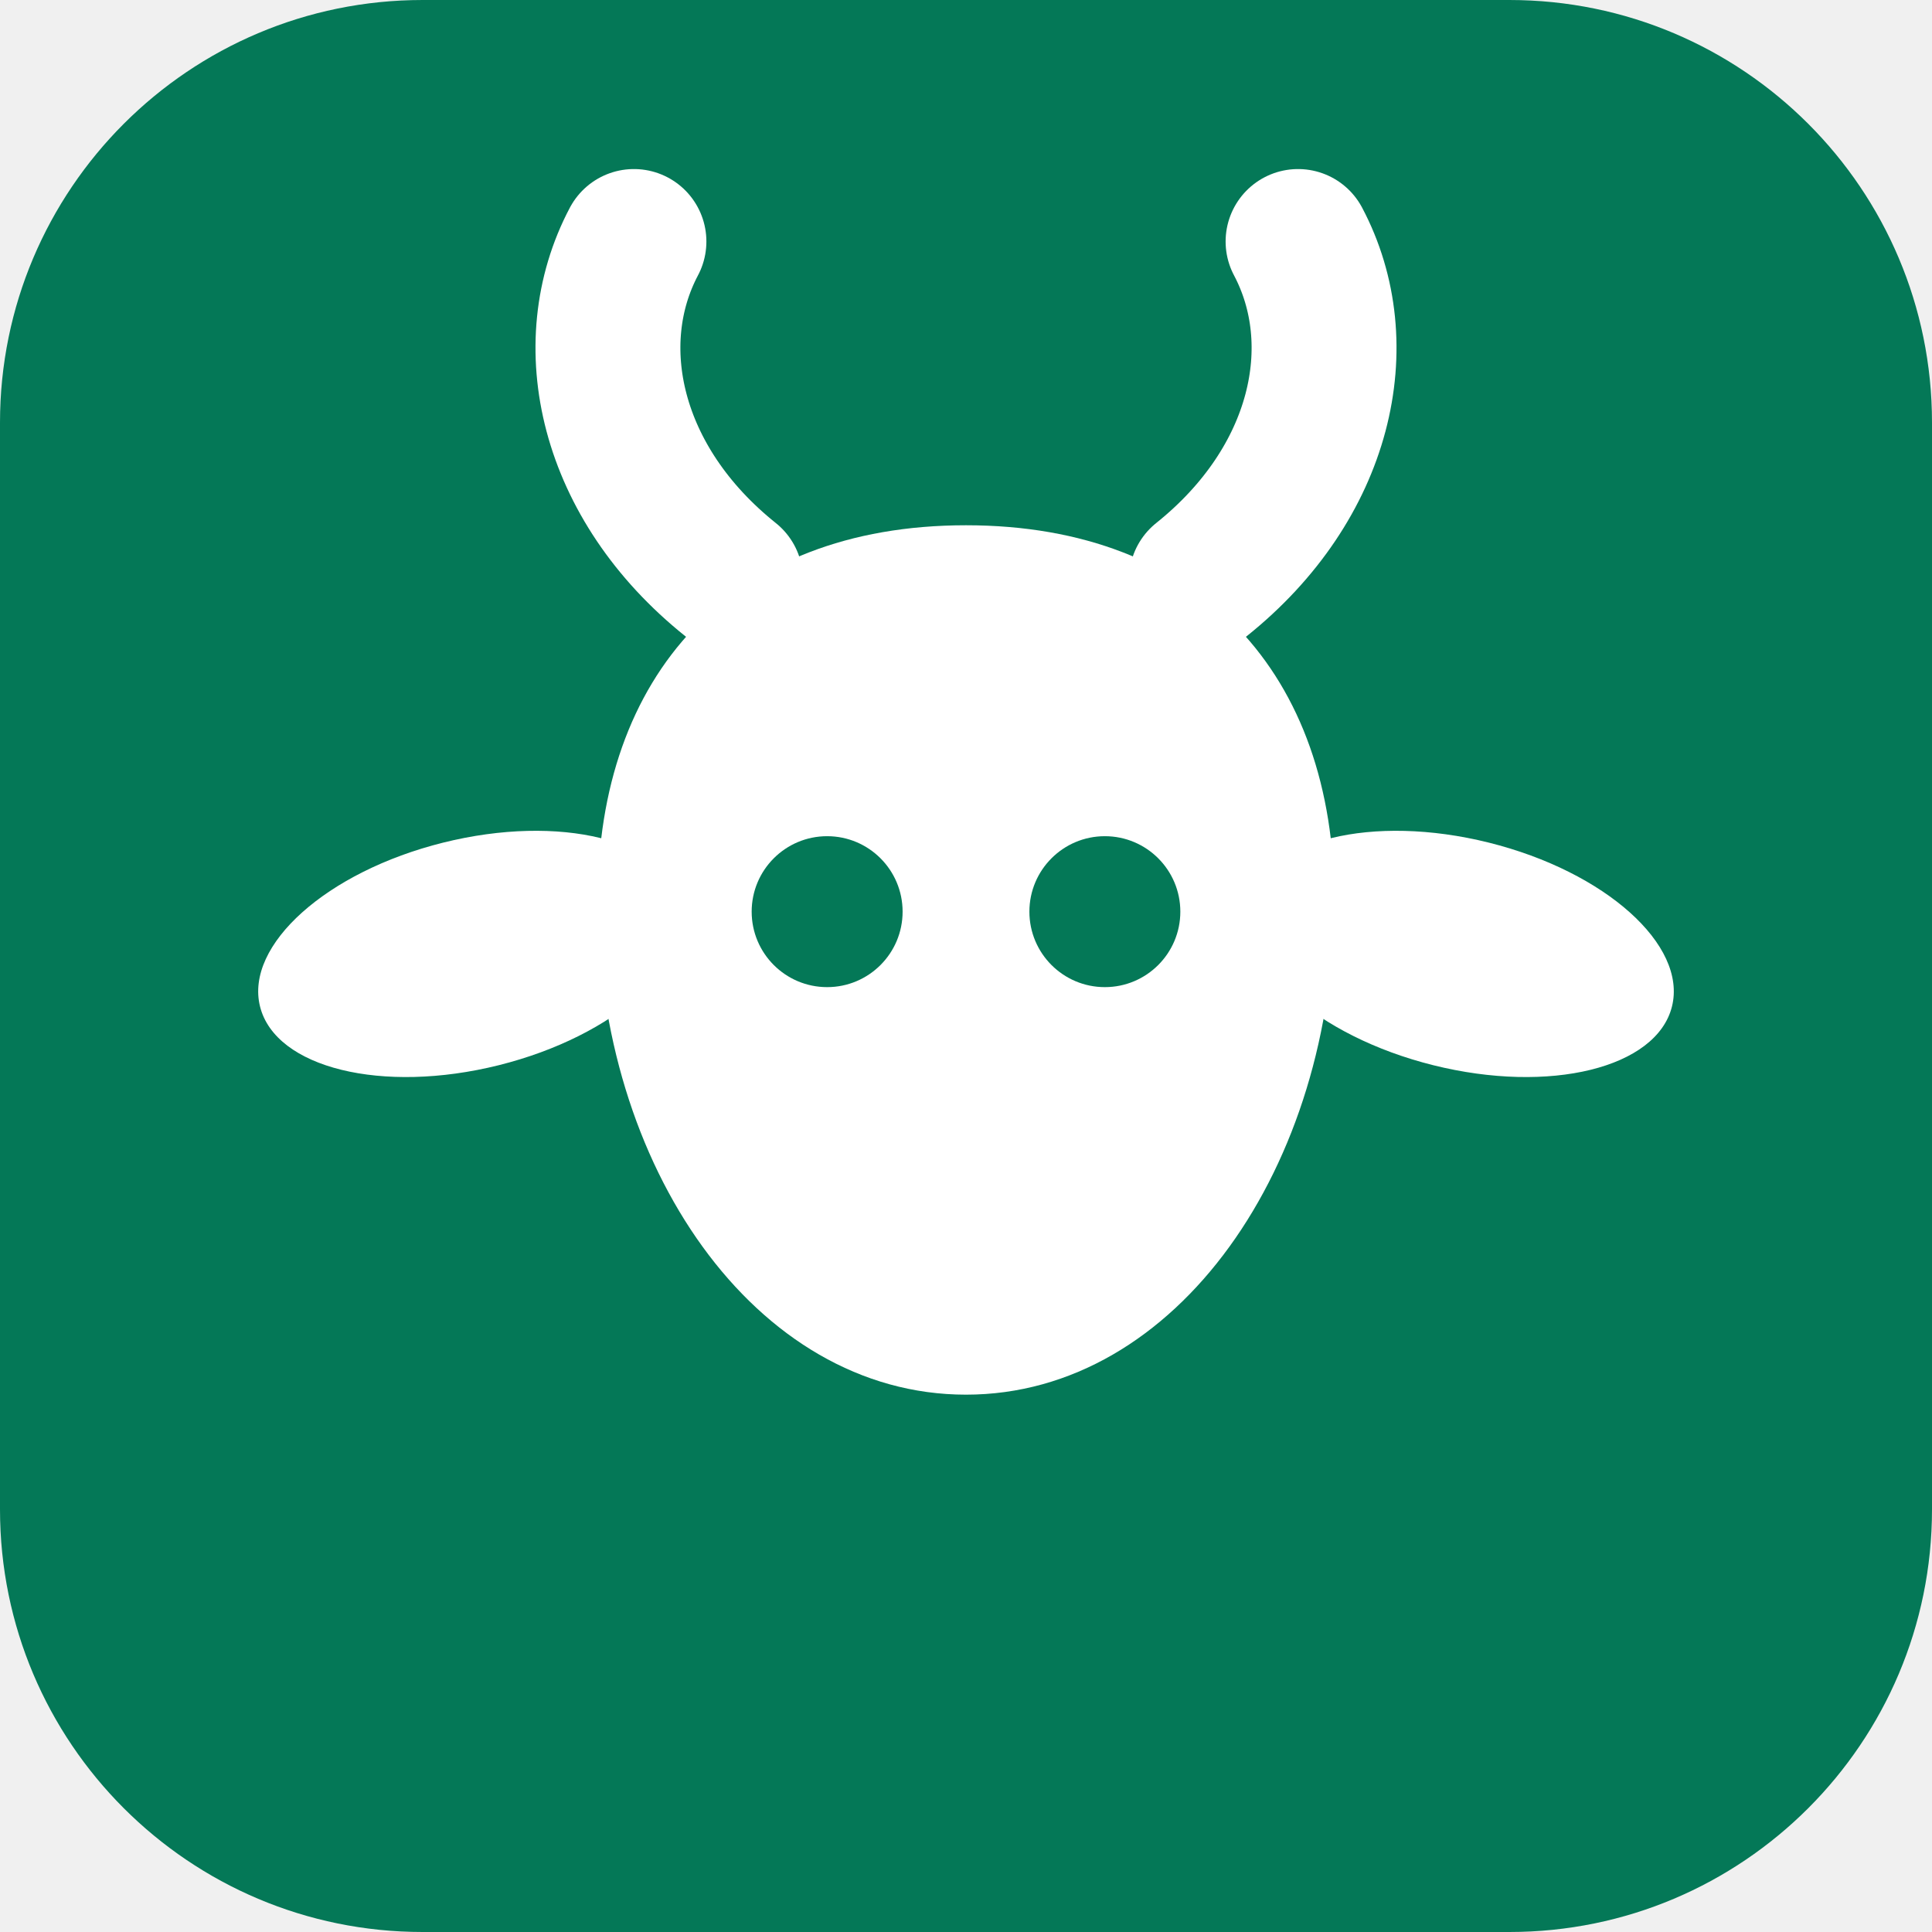
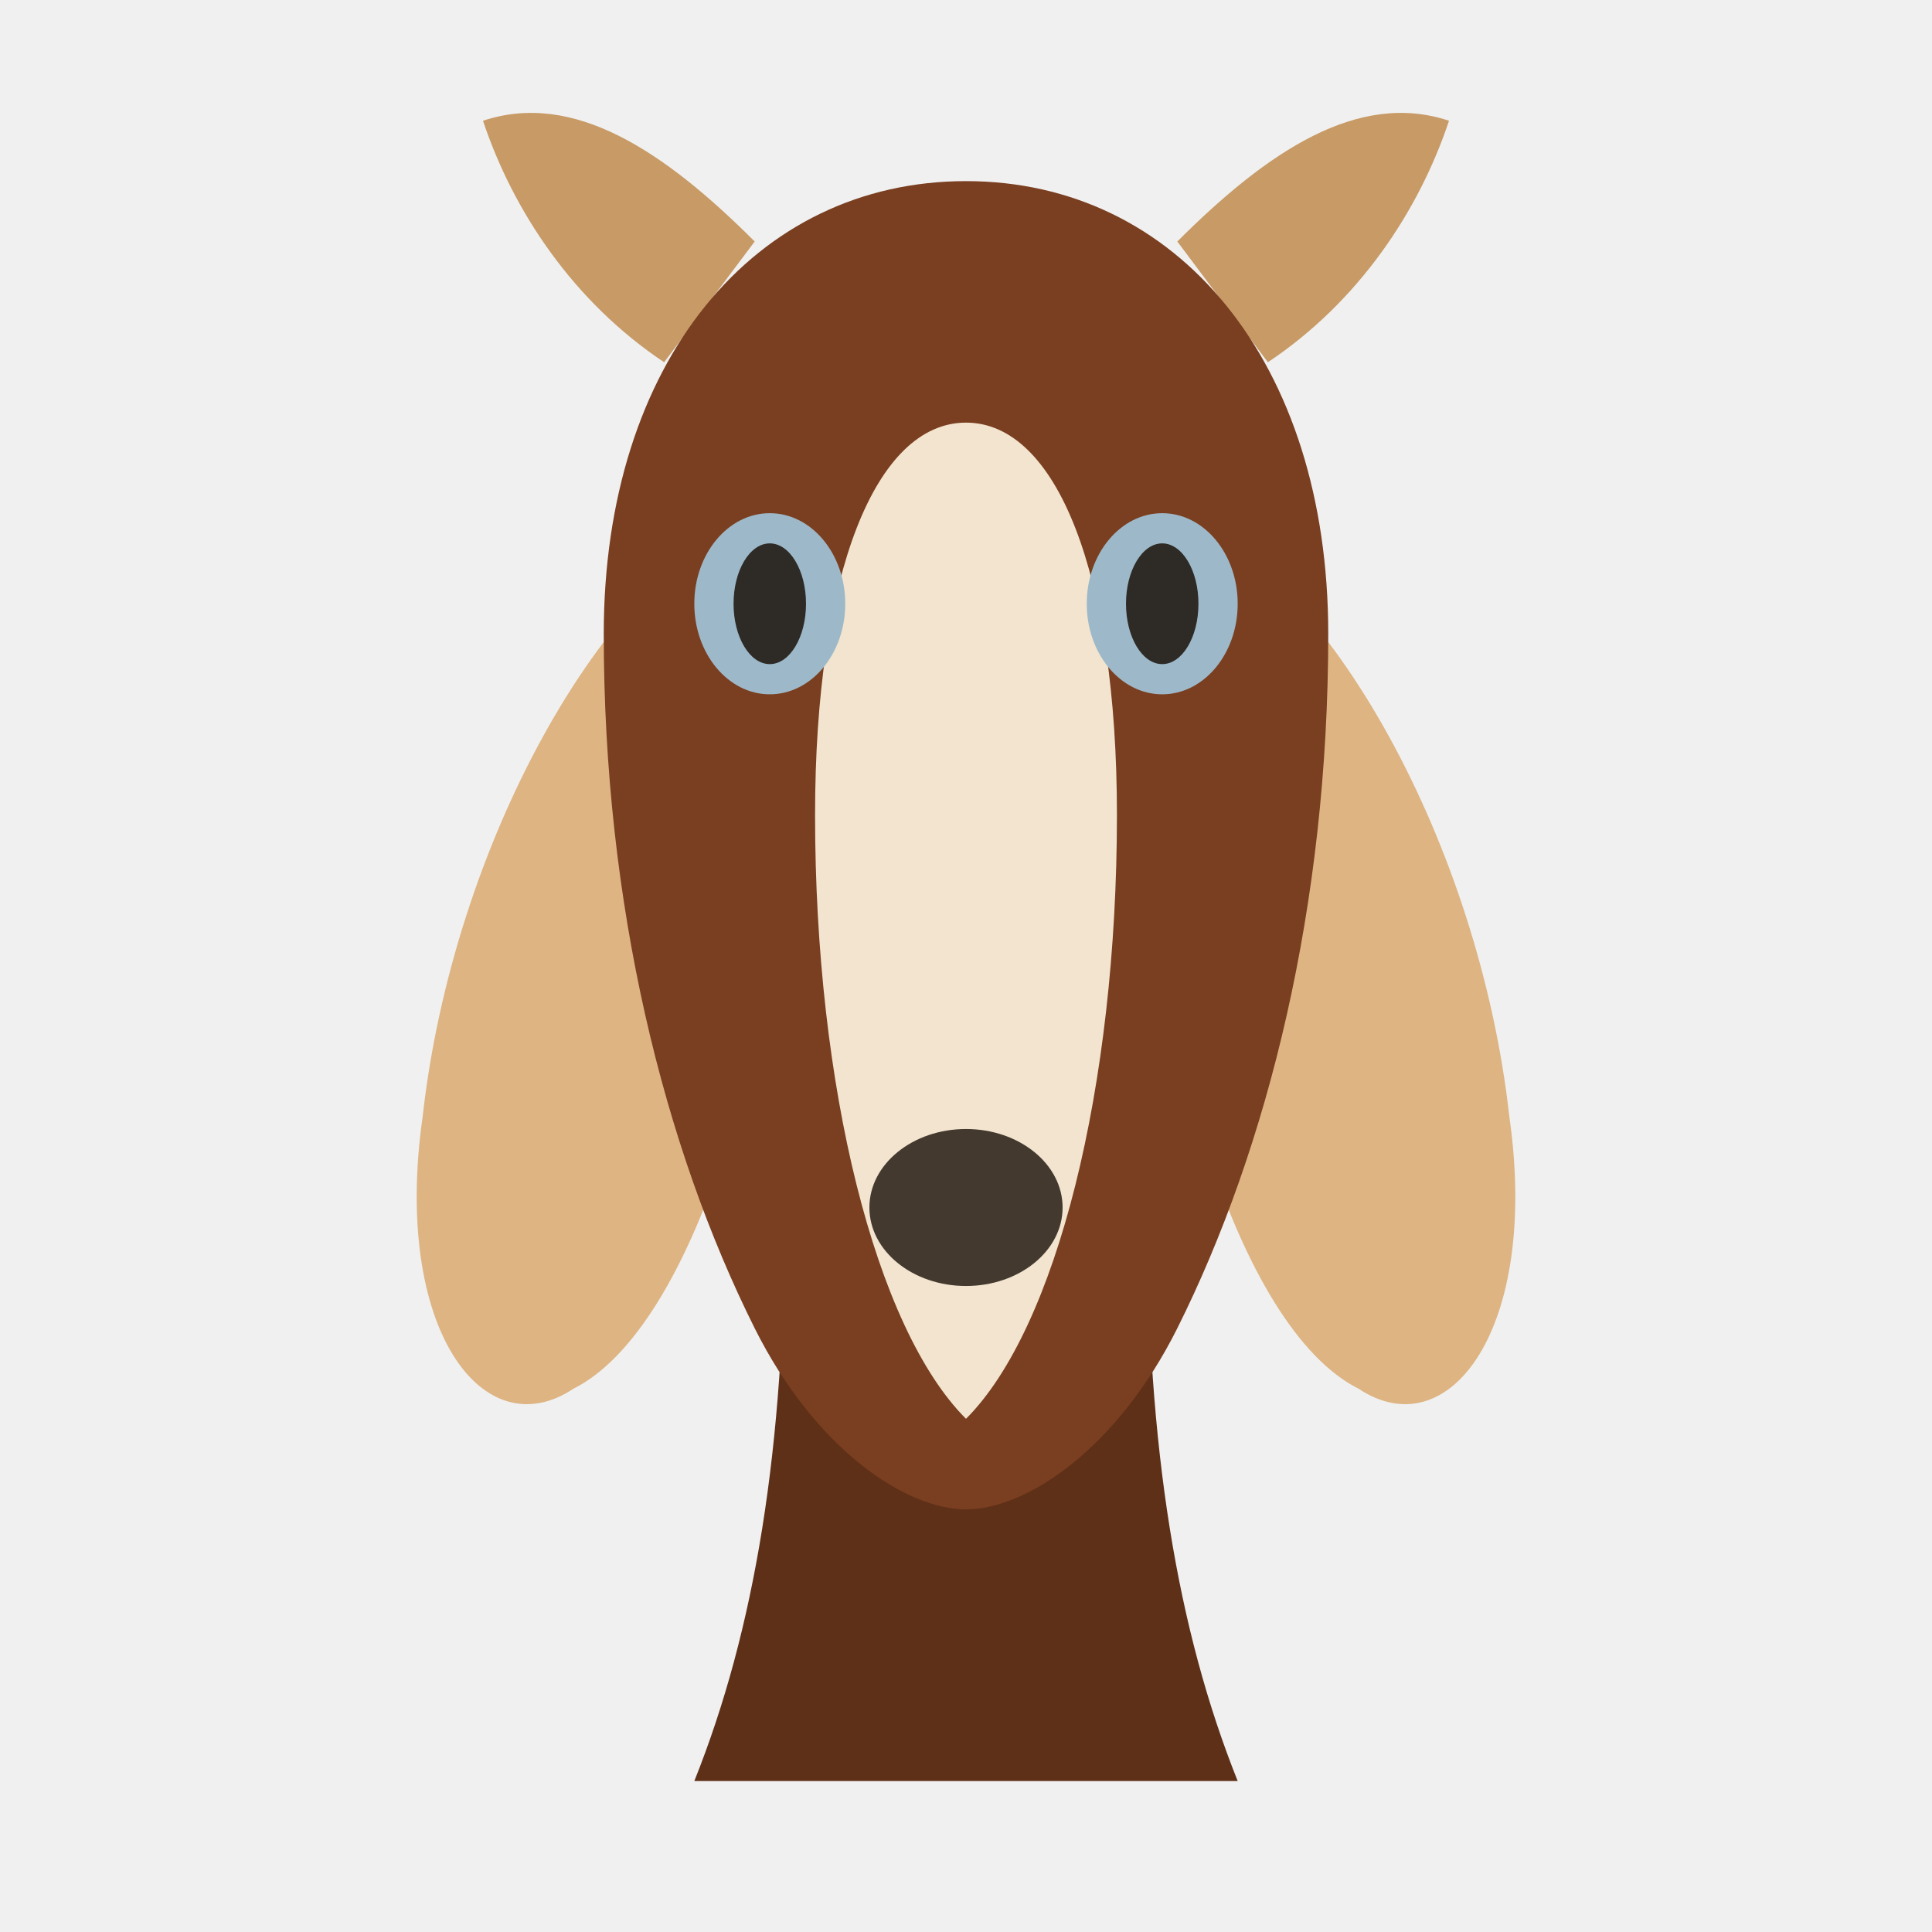
- <svg xmlns="http://www.w3.org/2000/svg" viewBox="0 0 32 32" width="32" height="32">
-   <rect width="32" height="32" rx="7" fill="#047857" />
-   <path d="M12.1 9.6C10.1 8 9.6 5.7 10.5 4" fill="none" stroke="#fff" stroke-width="2.4" stroke-linecap="round" />
-   <path d="M19.9 9.6c2-1.6 2.5-3.9 1.6-5.6" fill="none" stroke="#fff" stroke-width="2.4" stroke-linecap="round" />
-   <ellipse cx="7.8" cy="15.8" rx="3.6" ry="1.9" fill="#fff" transform="rotate(-14 7.8 15.8)" />
-   <ellipse cx="24.2" cy="15.8" rx="3.6" ry="1.9" fill="#fff" transform="rotate(14 24.2 15.8)" />
-   <path d="M16 8.7c3.9 0 6.1 2.5 6.1 6.2 0 4.4-2.6 8.2-6.1 8.2s-6.1-3.8-6.1-8.2c0-3.7 2.2-6.2 6.1-6.2Z" fill="#fff" />
-   <circle cx="13.7" cy="15.1" r="1.25" fill="#047857" />
-   <circle cx="18.3" cy="15.1" r="1.25" fill="#047857" />
+ <svg xmlns="http://www.w3.org/2000/svg" viewBox="0 0 64 64" width="64" height="64">
+   <path d="M25 8c-3-3-6-5-9-4 1 3 3 6 6 8z" fill="#C79A66" />
+   <path d="M39 8c3-3 6-5 9-4-1 3-3 6-6 8z" fill="#C79A66" />
+   <path d="M25 17c-5 2-10 11-11 20-1 7 2 11 5 9 4-2 7-12 7-21 0-4 0-7-1-8z" fill="#DDB482" />
+   <path d="M39 17c5 2 10 11 11 20 1 7-2 11-5 9-4-2-7-12-7-21 0-4 0-7 1-8z" fill="#DDB482" />
+   <path d="M26 40h12c0 8 1 14 3 19H23c2-5 3-11 3-19z" fill="#5E3018" />
+   <path d="M32 6c7 0 12 6 12 15 0 9-2 17-5 23-2 4-5 6-7 6s-5-2-7-6c-3-6-5-14-5-23C20 12 25 6 32 6z" fill="#7A3E20" />
+   <path d="M32 14c3 0 5 5 5 13 0 9-2 17-5 20-3-3-5-11-5-20 0-8 2-13 5-13z" fill="#F2E4CE" />
+   <ellipse cx="25.5" cy="20" rx="2.5" ry="3" fill="#9DB9C9" />
+   <ellipse cx="25.5" cy="20" rx="1.2" ry="2" fill="#2E2A26" />
+   <ellipse cx="38.5" cy="20" rx="2.5" ry="3" fill="#9DB9C9" />
+   <ellipse cx="38.5" cy="20" rx="1.2" ry="2" fill="#2E2A26" />
+   <ellipse cx="32" cy="40" rx="3.2" ry="2.6" fill="#43392F" />
</svg>
